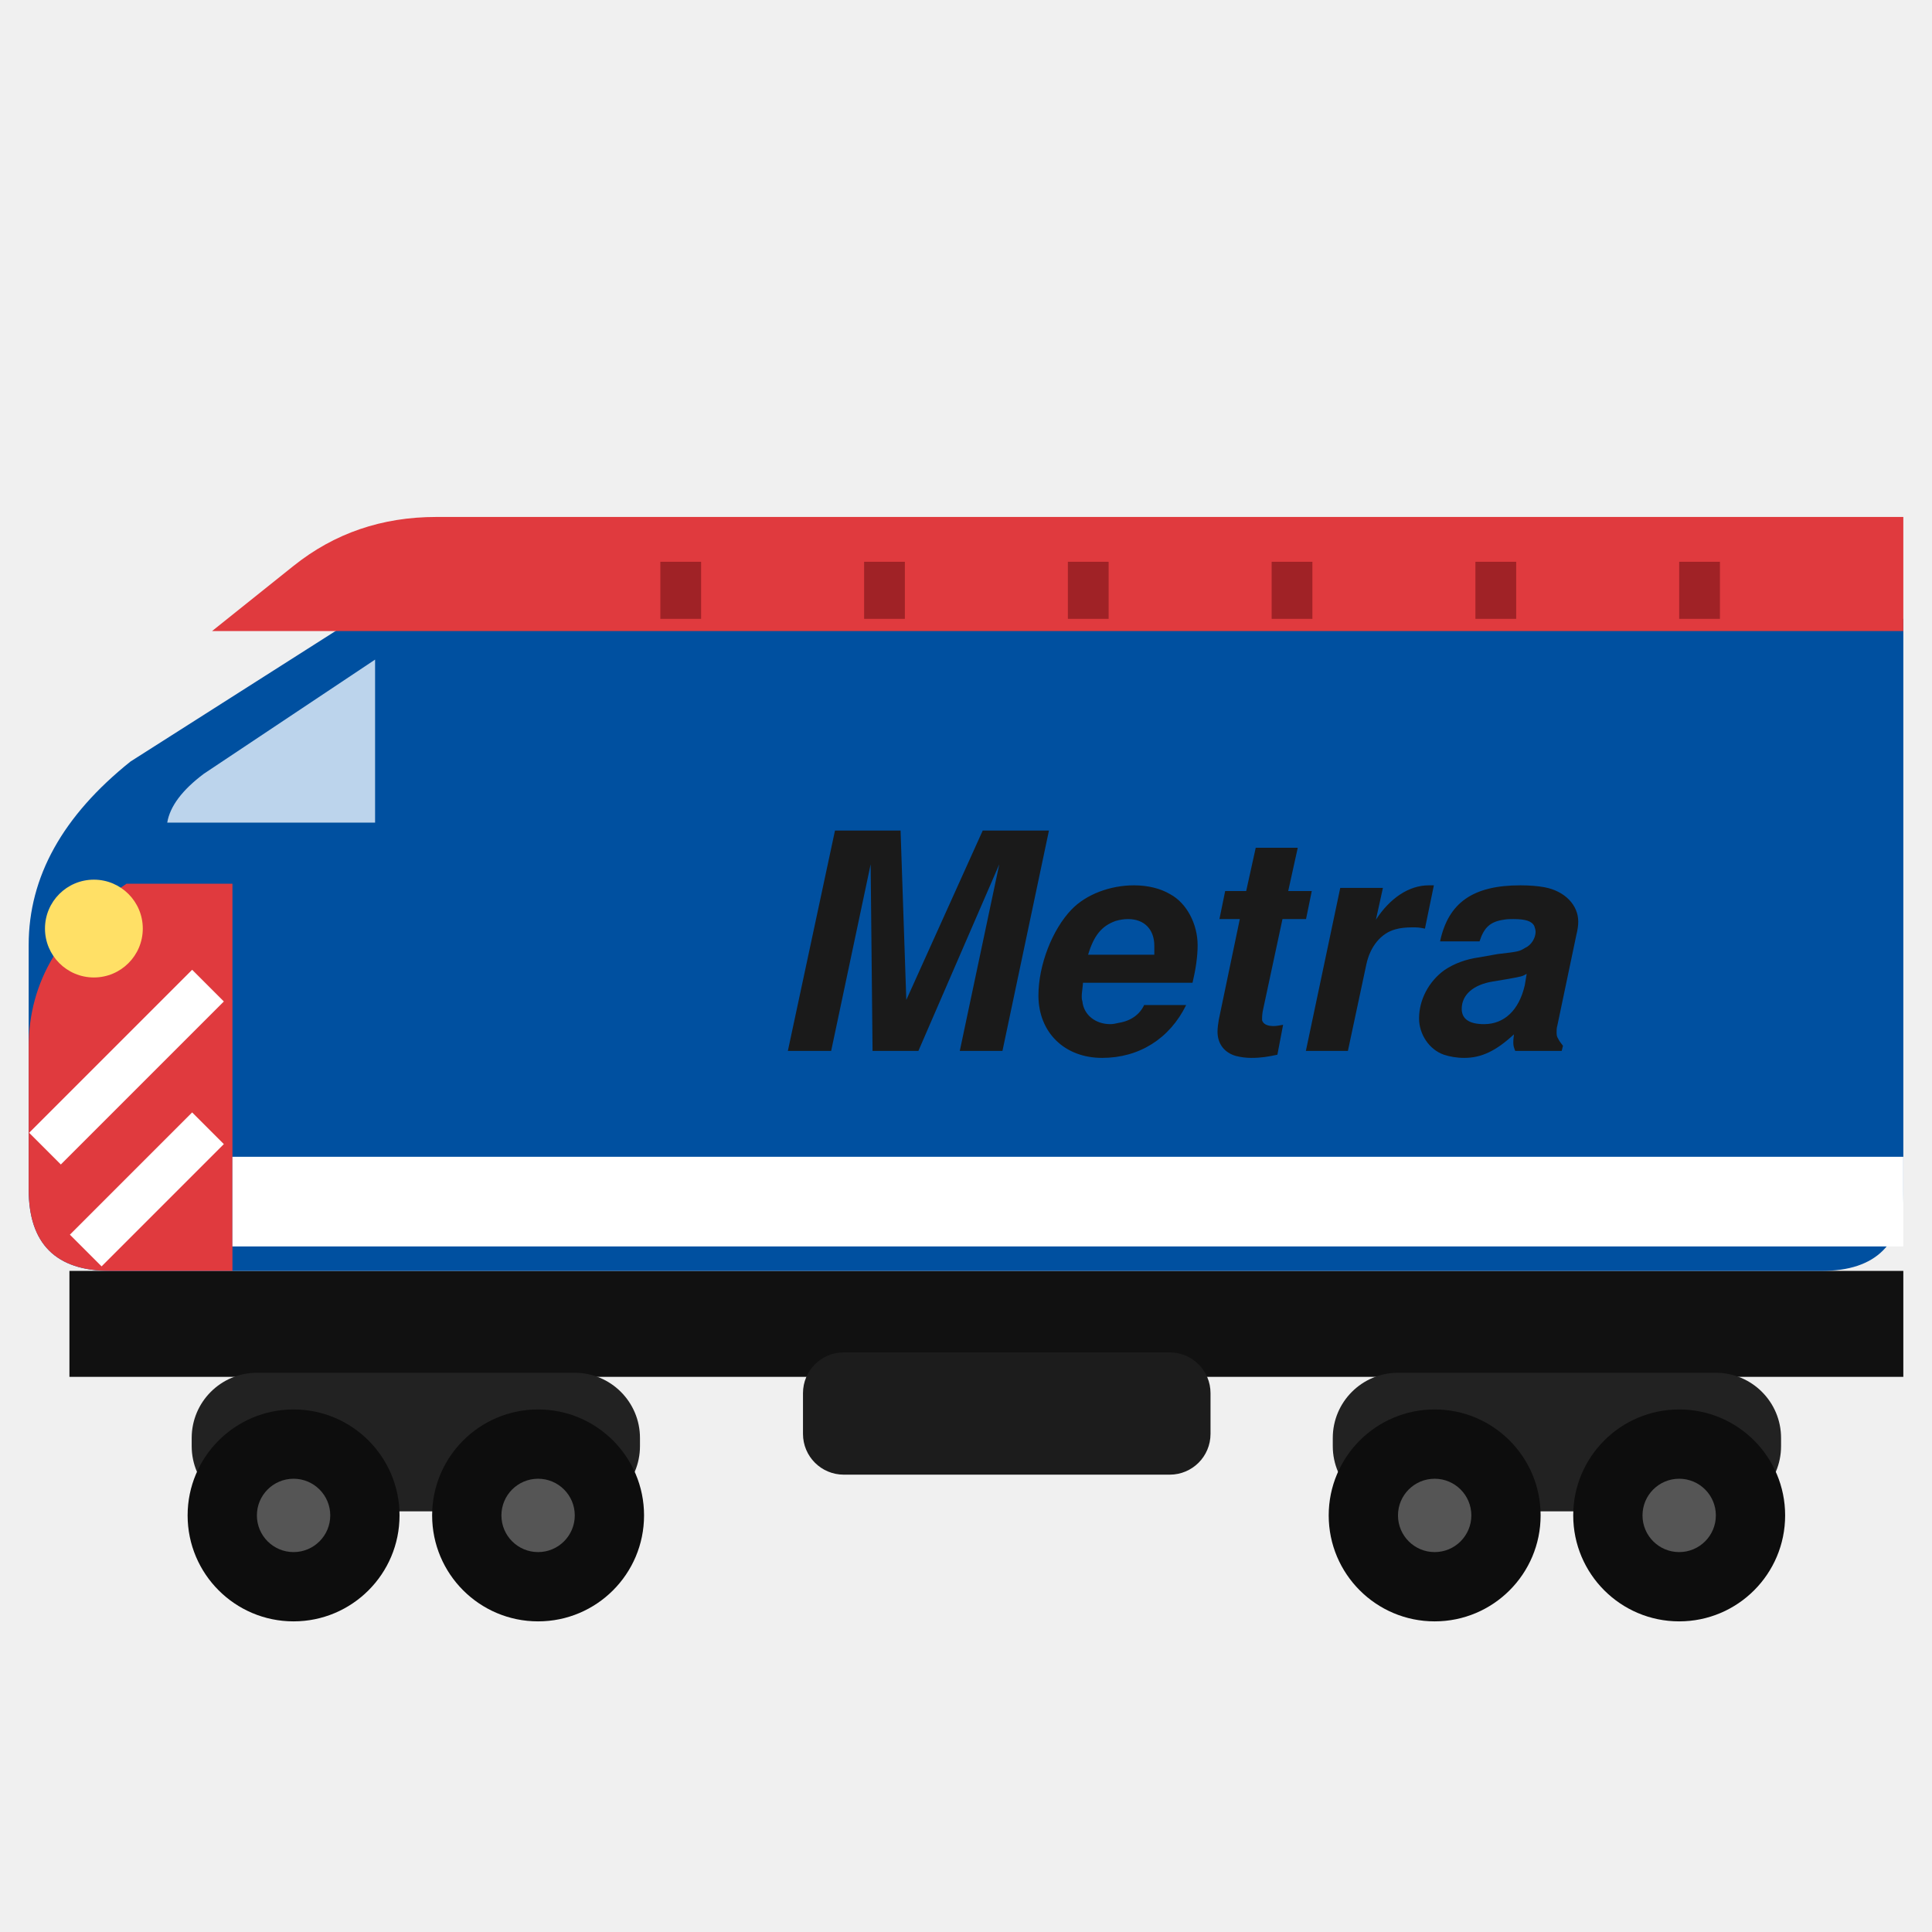
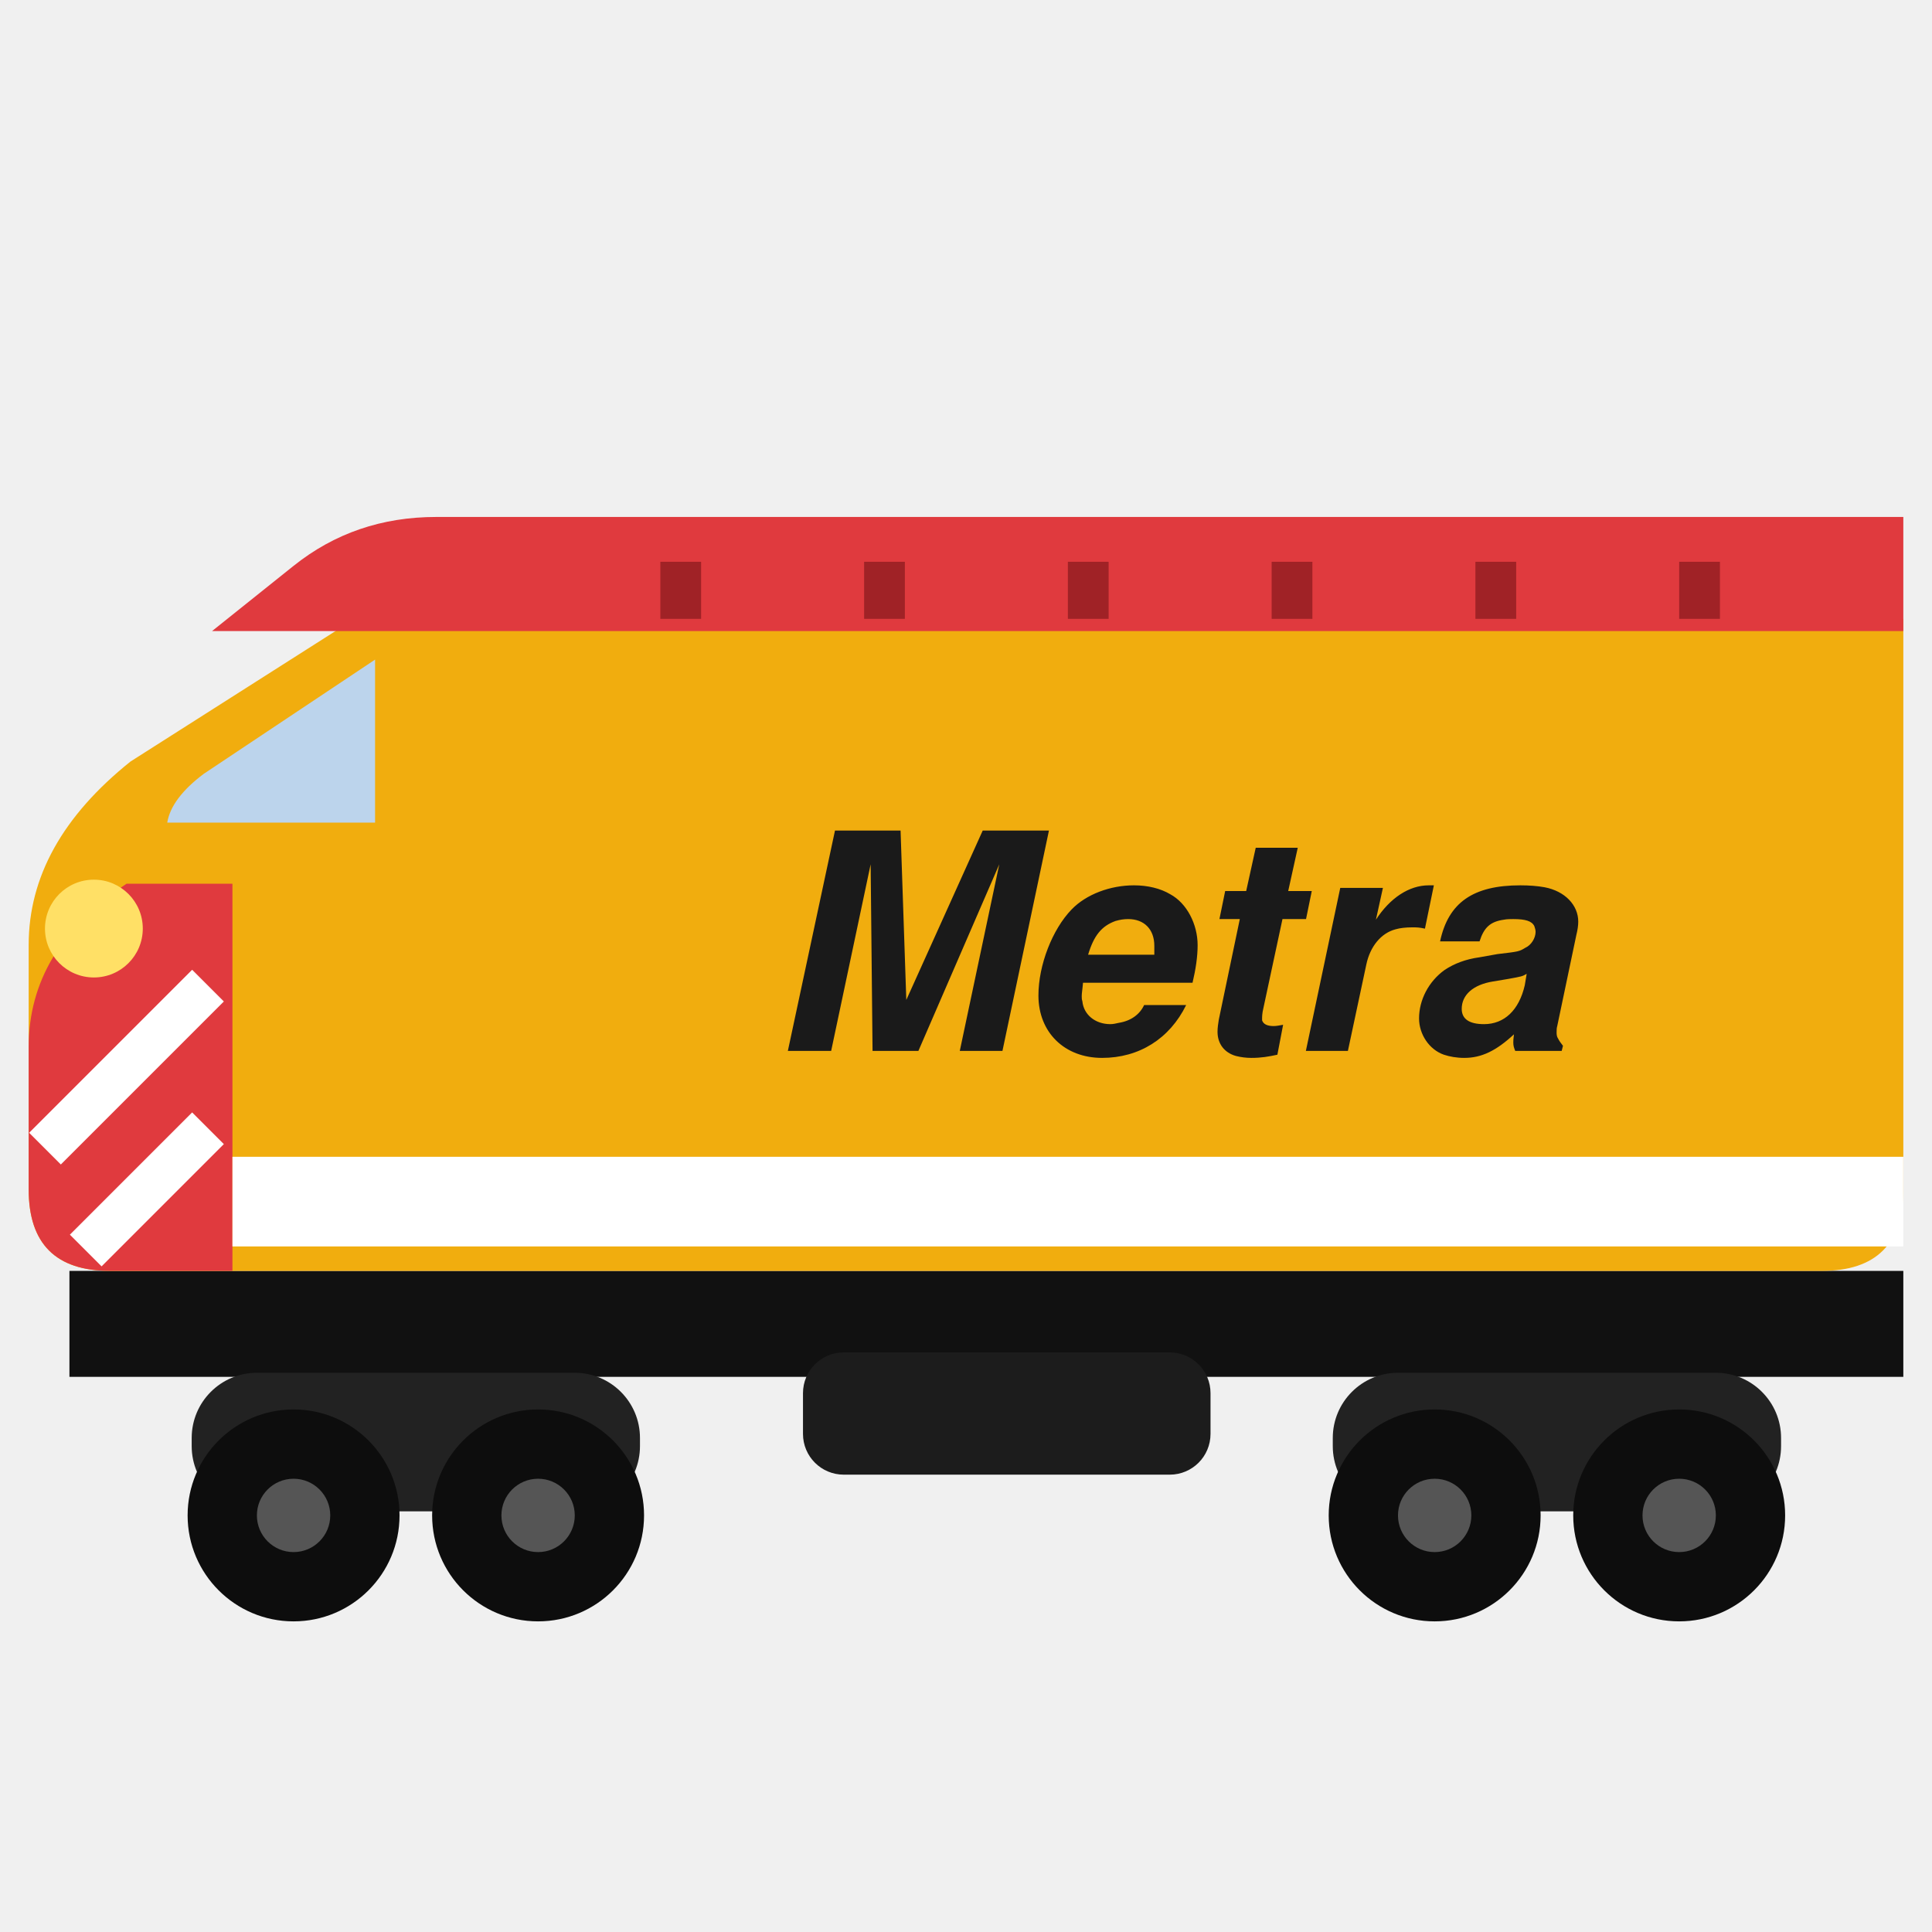
<svg xmlns="http://www.w3.org/2000/svg" viewBox="0 0 64 64">
  <g transform="translate(32,34) scale(1.35) translate(-32,-34)">
    <g transform="translate(64,0) scale(-1,1)">
      <g>
        <rect x="9" y="40" width="45" height="2.6" fill="#111111" />
        <rect x="26" y="42" width="10" height="3" rx="1" fill="#1c1c1c" />
        <rect x="12" y="42.5" width="11" height="3.4" rx="1.6" fill="#222222" />
        <rect x="40" y="42.5" width="11" height="3.4" rx="1.6" fill="#222222" />
        <g fill="#0d0d0d">
          <circle cx="14.5" cy="46" r="2.6" />
          <circle cx="20.5" cy="46" r="2.6" />
          <circle cx="42.5" cy="46" r="2.6" />
          <circle cx="48.5" cy="46" r="2.6" />
        </g>
        <g fill="#555555">
          <circle cx="14.5" cy="46" r=".9" />
          <circle cx="20.5" cy="46" r=".9" />
          <circle cx="42.5" cy="46" r=".9" />
          <circle cx="48.5" cy="46" r=".9" />
        </g>
-         <path d="M9 24 h38 l5.5 3.5 q2.5 2 2.5 4.5 v6 q0 2 -2 2 h-42 q-2 0 -2 -2 z" fill="#0050a0" />
+         <path d="M9 24 h38 l5.5 3.5 q2.5 2 2.5 4.5 v6 q0 2 -2 2 h-42 q-2 0 -2 -2 z" fill="#F1AD0E" />
        <path d="M9 21.5 h36 q2 0 3.5 1.2 l2 1.6 -41.5 0 z" fill="#e03a3e" />
        <g stroke="#a02226" stroke-width="1">
          <line x1="14" y1="22.6" x2="14" y2="24" />
          <line x1="19" y1="22.6" x2="19" y2="24" />
          <line x1="24" y1="22.6" x2="24" y2="24" />
          <line x1="29" y1="22.6" x2="29" y2="24" />
          <line x1="34" y1="22.6" x2="34" y2="24" />
          <line x1="39" y1="22.6" x2="39" y2="24" />
        </g>
        <path d="M46.5 25 l4.2 2.8 q.8 .6 .9 1.2 l-5.1 0 z" fill="#bcd4ec" />
        <path d="M52.6 30.5 q2.4 1.6 2.4 4v3.5 q0 2 -2 2 h-3 v-9.5 z" fill="#e03a3e" />
        <g stroke="#ffffff" stroke-width="1.1">
          <line x1="50.6" y1="33" x2="54.6" y2="37" />
          <line x1="50.6" y1="36.5" x2="53.6" y2="39.5" />
        </g>
        <rect x="9" y="37.2" width="41" height="2.2" fill="#ffffff" />
        <text x="27" y="34.6" font-family="Helvetica, Arial, sans-serif" font-size="7.4" font-weight="bold" font-style="italic" fill="#1a1a1a" text-anchor="middle" transform="translate(54,0) scale(-1,1)">Metra</text>
        <circle cx="53.4" cy="31.6" r="1.2" fill="#ffe066" />
      </g>
    </g>
  </g>
</svg>
